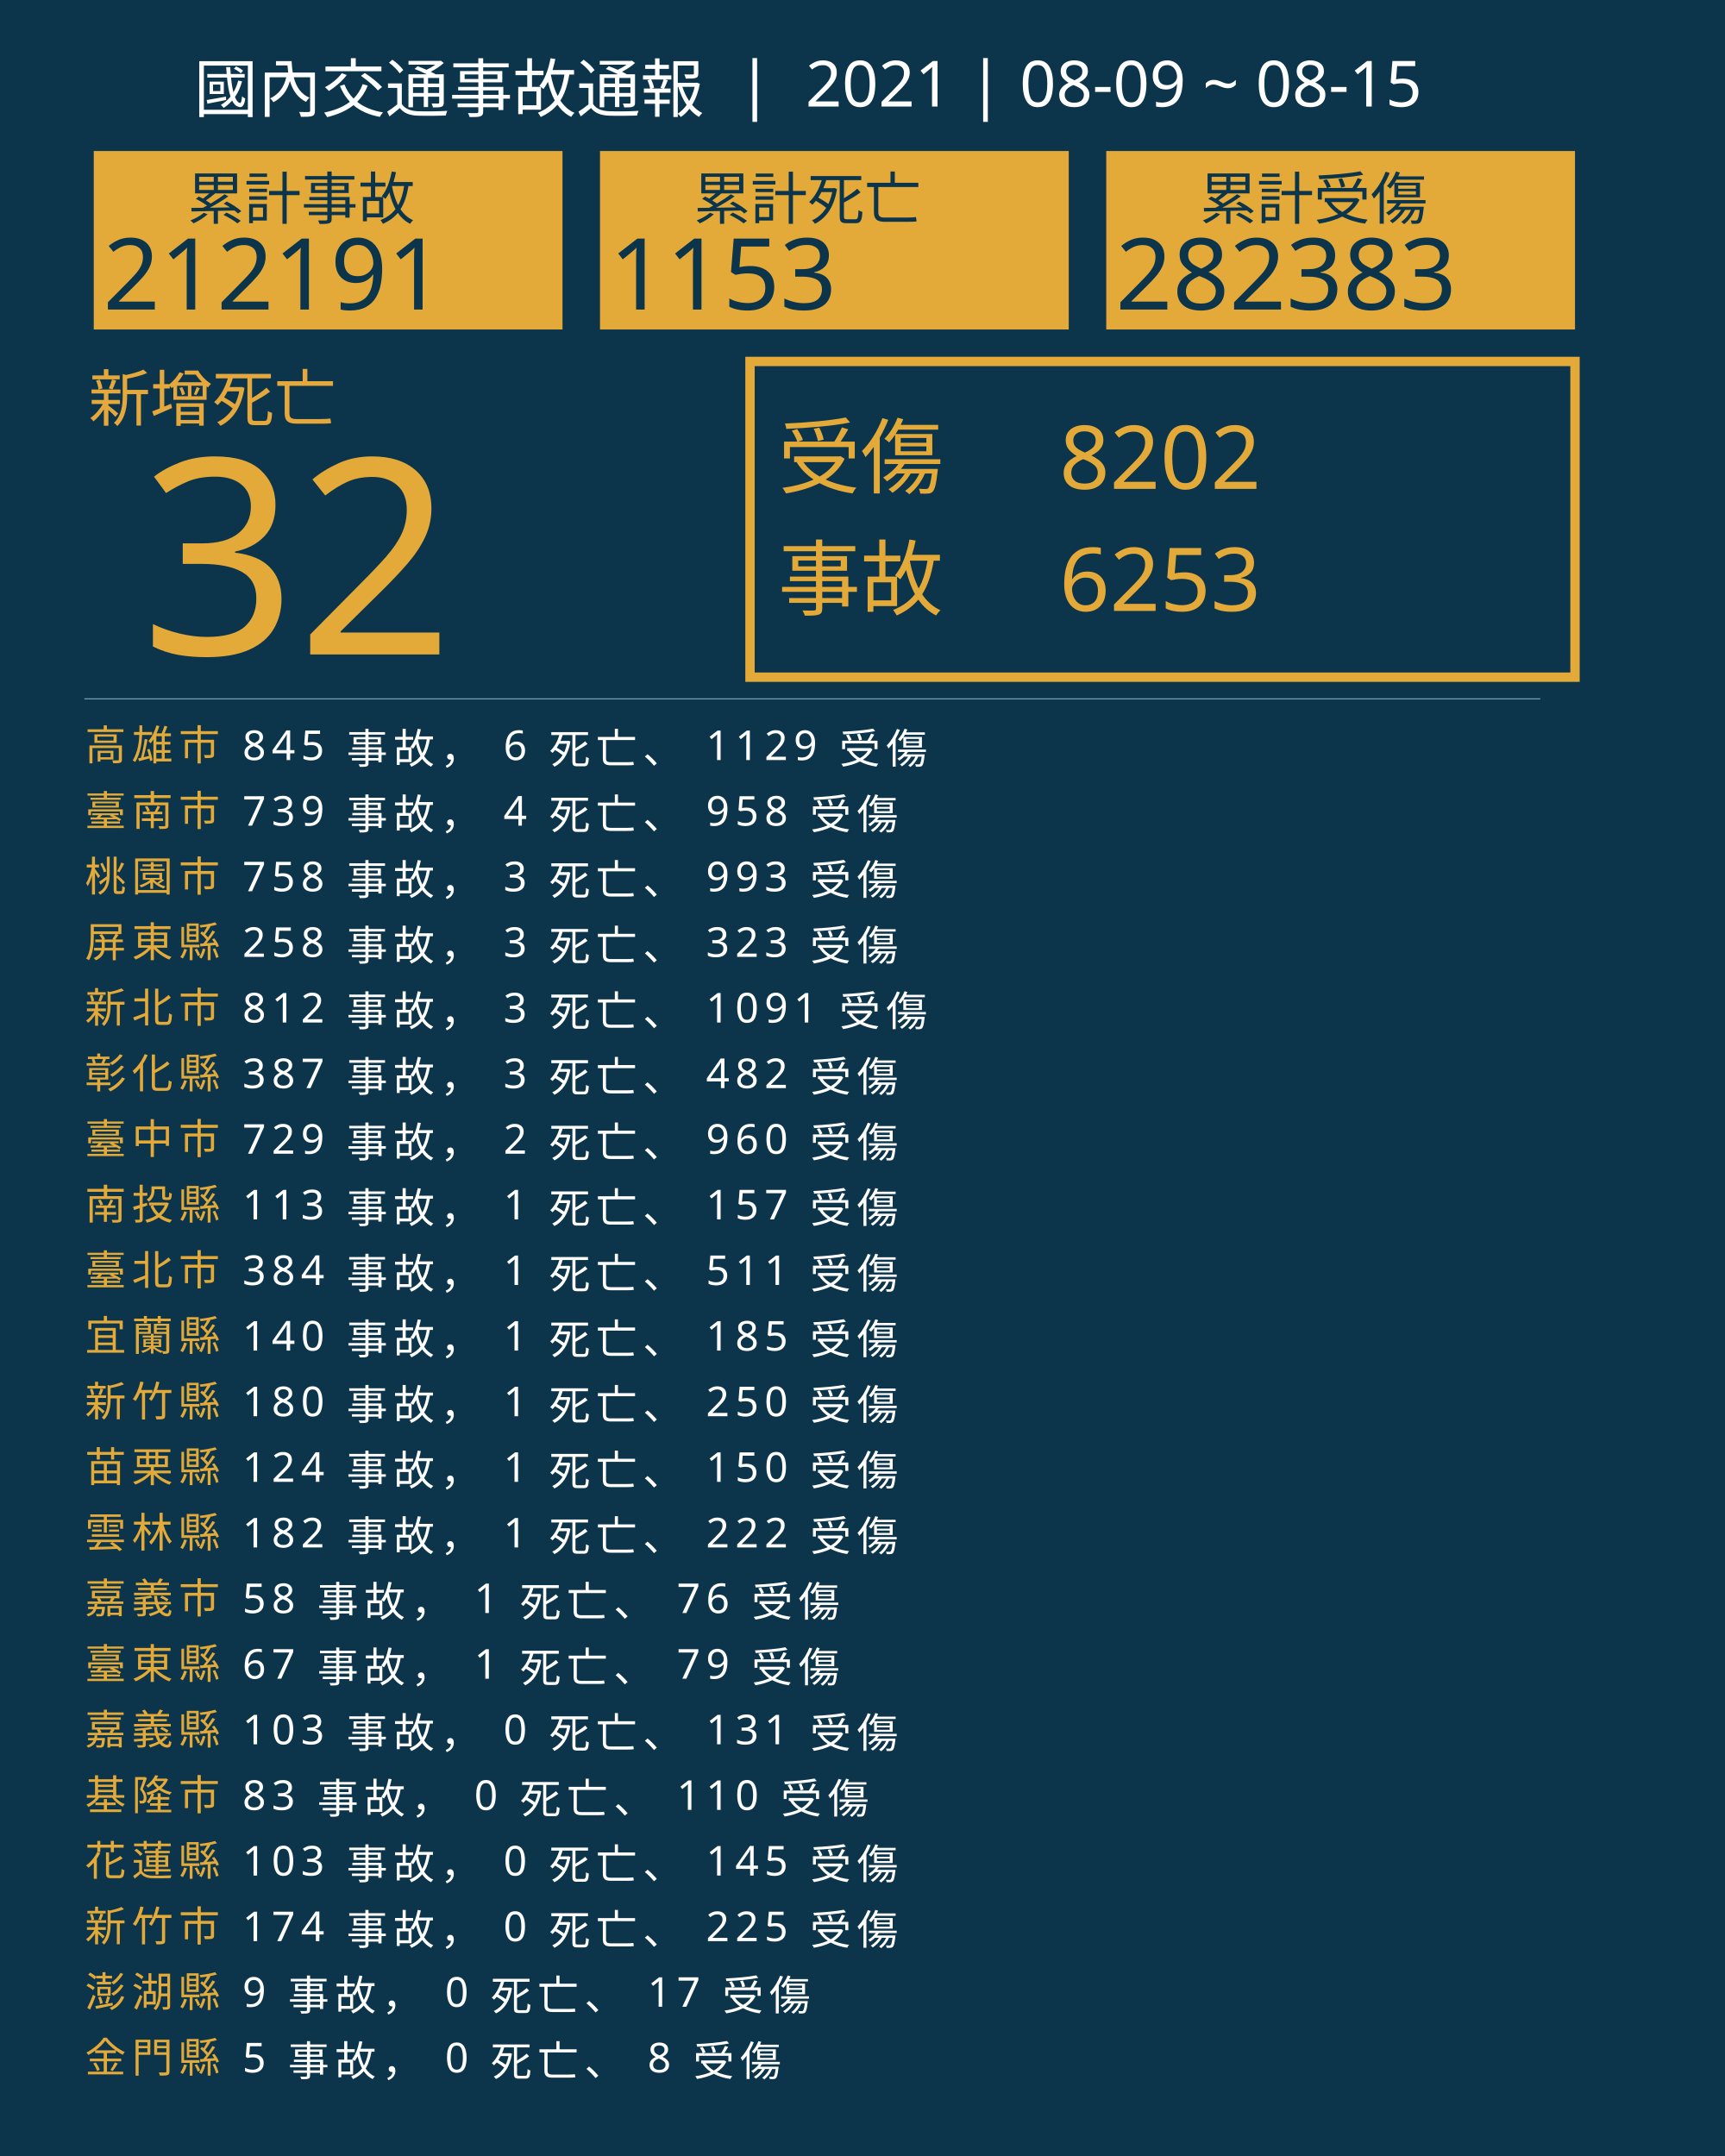
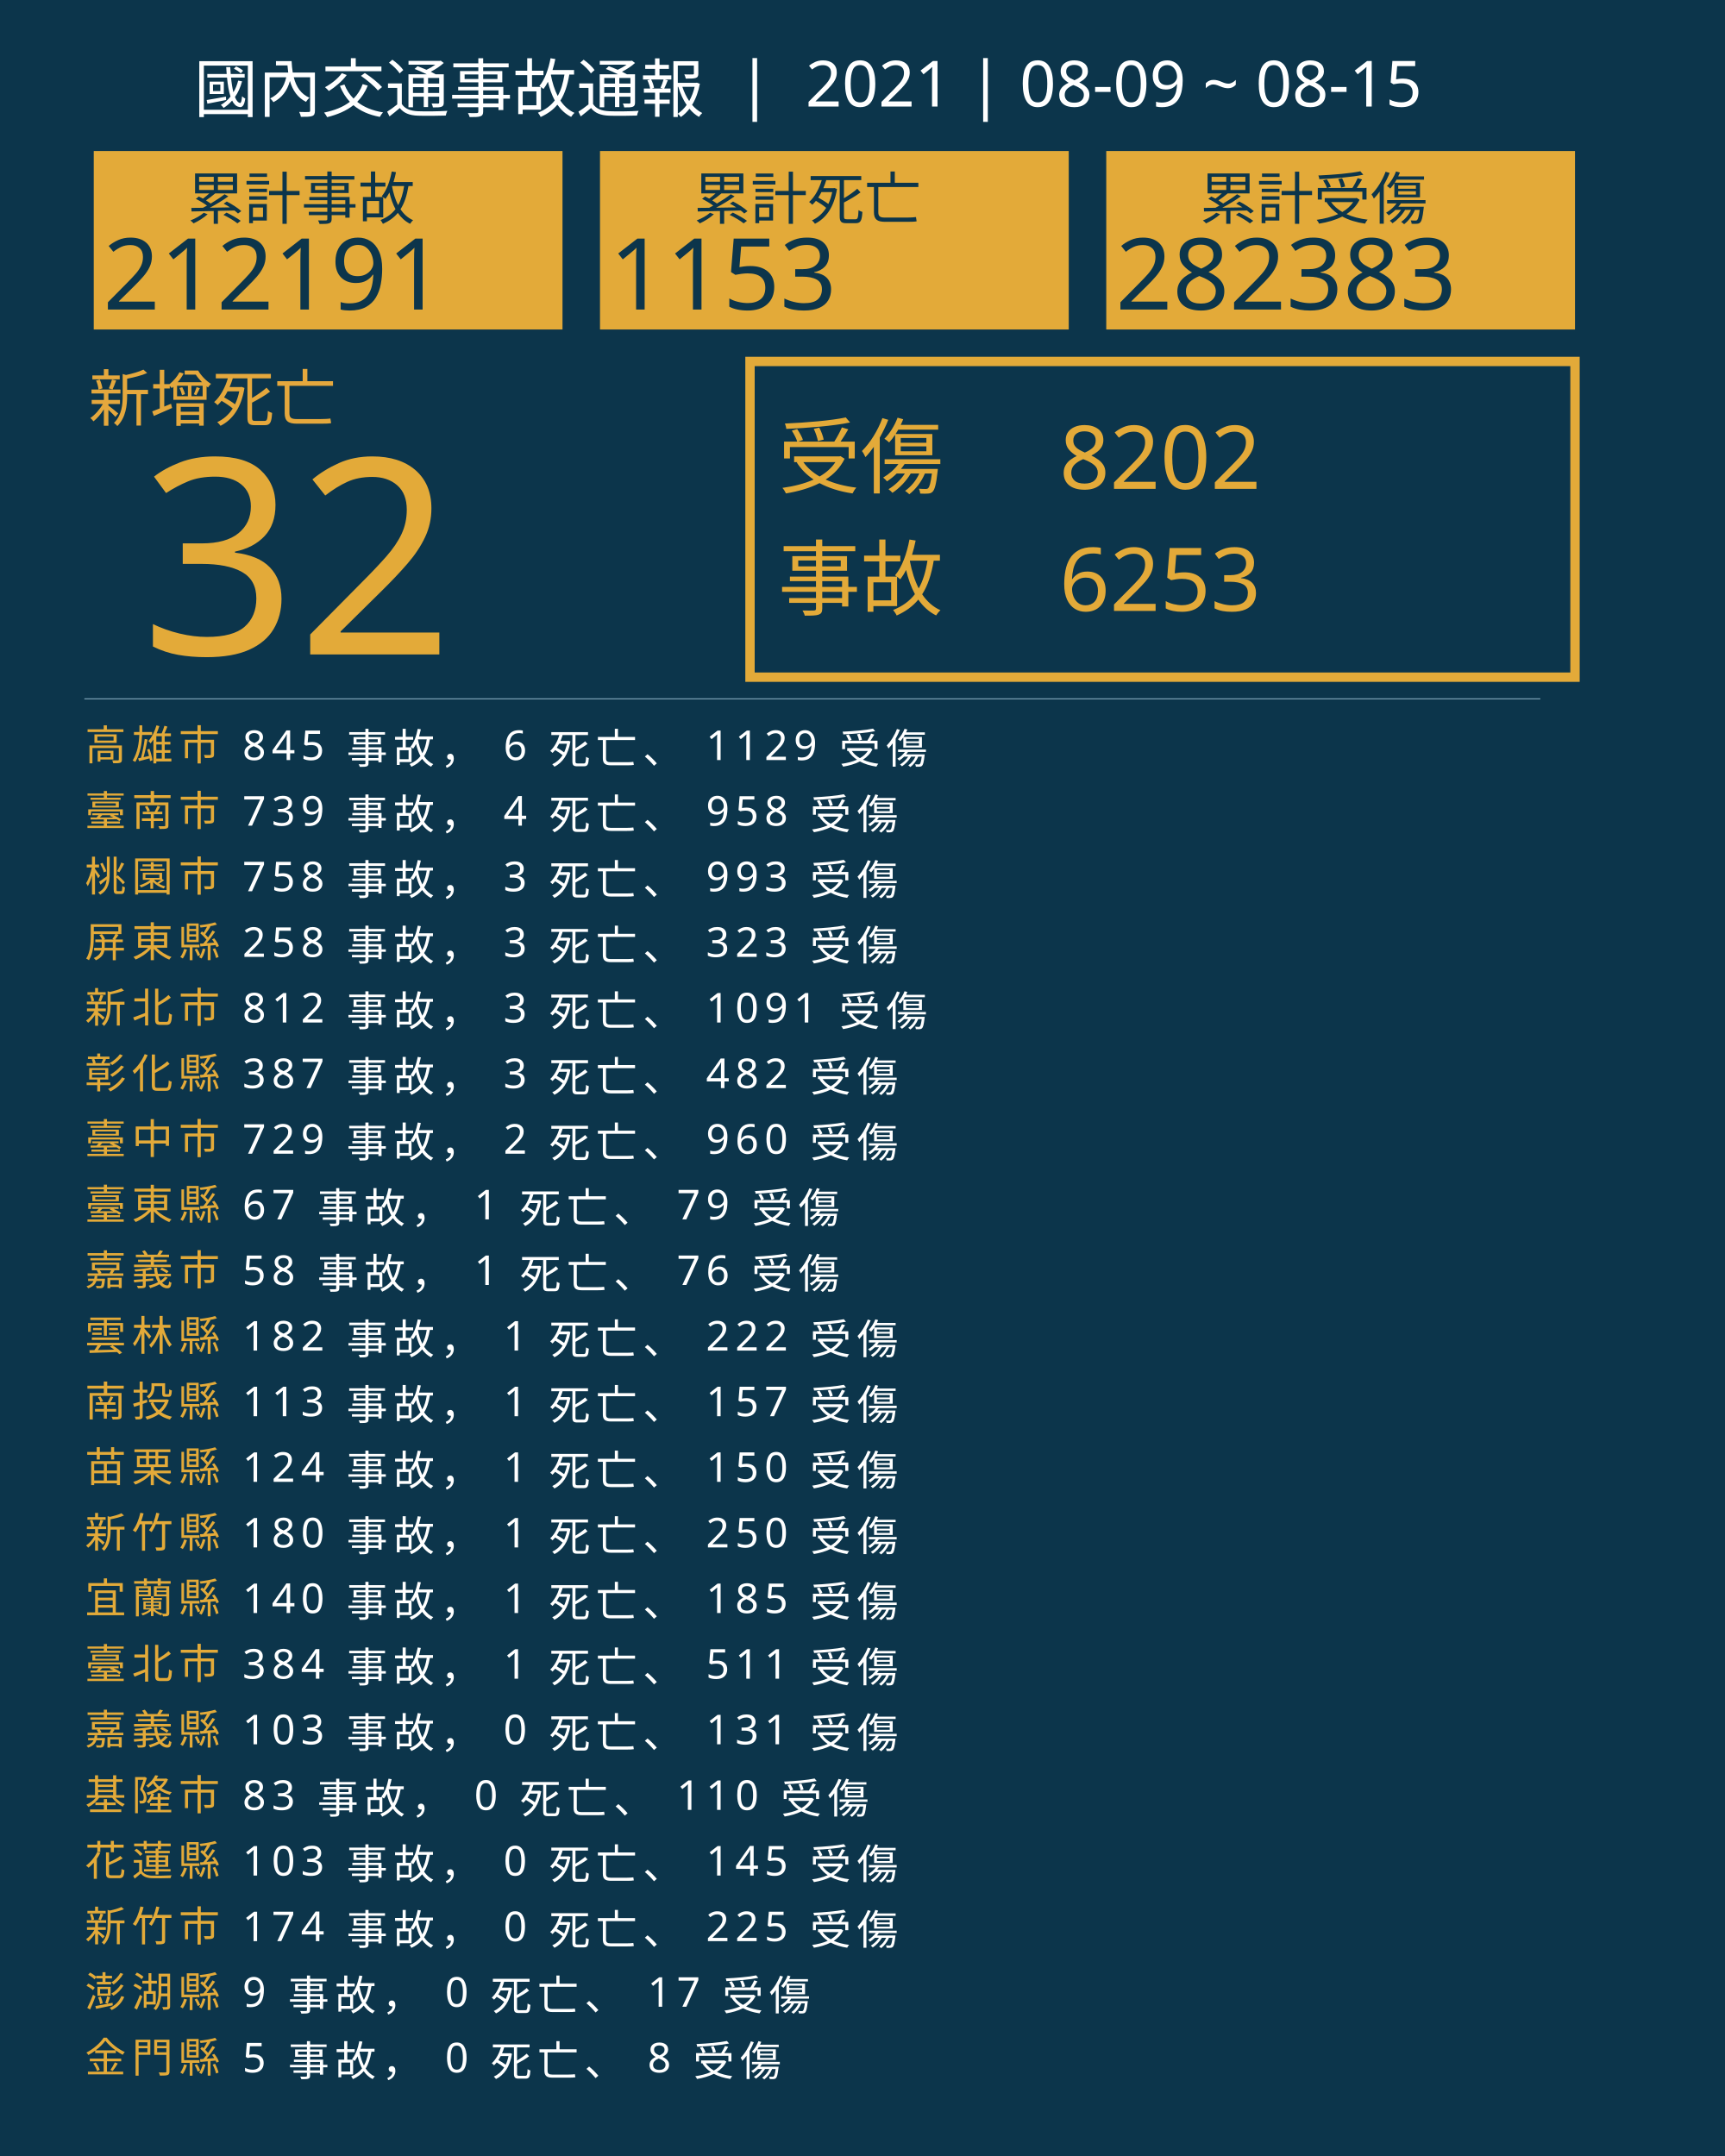
<svg xmlns="http://www.w3.org/2000/svg" version="1.1" id="圖層_1" x="0px" y="0px" viewBox="0 0 1840 2300" style="enable-background:new 0 0 1840 2300;" xml:space="preserve">
  <style type="text/css">
	.st0{fill:#0C354B;}
	.st1{fill:#E5A83D;}
	.st2{font-family:'NotoSansCJKtc-Bold-B5pc-H';}
	.st3{font-size:66px;}
	.st4{fill:#E3AA39;}
	.st5{font-family:'Arial-BoldMT';}
	.st6{font-size:291.776px;}
	.st7{fill:none;stroke:#E3AA39;stroke-miterlimit:10;stroke-width:10;}
	.st8{font-family:'NotoSansCJKtc-Light-B5pc-H';}
	.st9{font-size:88px;}
	.st10{font-family:'NotoSansCJKtc-Medium-B5pc-H';}
	.st11{font-size:94px;}
	.st12{fill:none;stroke:#8AAFC1;stroke-miterlimit:10;}
	.st13{font-size:60.649px;}
	.st14{font-size:106px;}
	.st15{fill:none;}
	.st16{font-size:44px;}
	.st17{letter-spacing:6;}
	.st18{fill:#FFFFFF;}
	.st19{letter-spacing:1;}
	.st20{font-size:68px;}
</style>
  <rect class="st0" width="1840" height="2300" />
  <text transform="matrix(1 0 0 1 94.5001 449.017)" class="st1 st2 st3">新增死亡</text>
  <g>
    <text transform="matrix(1 0 0 1 150 698.1412)" class="st4 st5 st6">32</text>
  </g>
  <g>
    <rect x="800" y="385.6" class="st7" width="880" height="336.8" />
    <g>
      <text transform="matrix(1 0 0 1 830 519.593)" class="st4 st8 st9">受傷</text>
      <text transform="matrix(1 0 0 1 1130 521.5084)" class="st4 st10 st11">8202</text>
      <text transform="matrix(1 0 0 1 1130 651.7274)" class="st4 st10 st11">6253</text>
      <text transform="matrix(1 0 0 1 830 649.4965)" class="st4 st8 st9">事故</text>
    </g>
  </g>
  <line class="st12" x1="90" y1="745.5" x2="1643" y2="745.5" />
  <g>
    <g>
      <rect x="100" y="161.1" class="st4" width="500" height="190.4" />
      <g>
        <text transform="matrix(1 0 0 1 200 233.9079)" class="st0 st10 st13">累計事故</text>
        <g>
          <text transform="matrix(1 0 0 1 110 330.2121)" class="st0 st5 st14">212191</text>
        </g>
      </g>
    </g>
    <g>
      <rect x="640" y="161.1" class="st4" width="500" height="190.4" />
      <g>
        <text transform="matrix(1 0 0 1 740 233.908)" class="st0 st10 st13">累計死亡</text>
        <g>
          <text transform="matrix(1 0 0 1 650 330.2122)" class="st0 st5 st14">1153</text>
        </g>
      </g>
    </g>
    <g>
      <rect x="1180" y="161.1" class="st4" width="500" height="190.4" />
      <g>
        <text transform="matrix(1 0 0 1 1280 233.908)" class="st0 st10 st13">累計受傷</text>
        <g>
          <text transform="matrix(1 0 0 1 1190 330.2122)" class="st0 st5 st14">282383</text>
        </g>
      </g>
    </g>
  </g>
  <rect x="90.6" y="772.1" class="st15" width="1141.8" height="314.8" />
  <text transform="matrix(1 0 0 1 90.5591 810.7965)">
    <tspan x="0" y="0" class="st4 st10 st16 st17">高雄市</tspan>
    <tspan x="150.6" y="0" class="st18 st10 st16 st17"> 845 事故， 6 死亡、 1129 受傷</tspan>
    <tspan x="0" y="70" class="st4 st10 st16 st17">臺南市</tspan>
    <tspan x="150.6" y="70" class="st18 st10 st16 st17"> 739 事故， 4 死亡、 958 受傷</tspan>
    <tspan x="0" y="140" class="st4 st10 st16 st17">桃園市</tspan>
    <tspan x="150.6" y="140" class="st18 st10 st16 st17"> 758 事故， 3 死亡、 993 受傷</tspan>
    <tspan x="0" y="210" class="st4 st10 st16 st17">屏東縣</tspan>
    <tspan x="150.6" y="210" class="st18 st10 st16 st17"> 258 事故， 3 死亡、 323 受傷</tspan>
    <tspan x="0" y="280" class="st4 st10 st16 st17">新北市</tspan>
    <tspan x="150.6" y="280" class="st18 st10 st16 st17"> 812 事故， 3 死亡、 1091 受傷</tspan>
    <tspan x="0" y="350" class="st4 st10 st16 st17">彰化縣</tspan>
    <tspan x="150.6" y="350" class="st18 st10 st16 st17"> 387 事故， 3 死亡、 482 受傷</tspan>
    <tspan x="0" y="420" class="st4 st10 st16 st17">臺中市</tspan>
    <tspan x="150.6" y="420" class="st18 st10 st16 st17"> 729 事故， 2 死亡、 960 受傷</tspan>
-     <tspan x="0" y="490" class="st4 st10 st16 st17">南投縣</tspan>
-     <tspan x="150.6" y="490" class="st18 st10 st16 st17"> 113 事故， 1 死亡、 157 受傷</tspan>
-     <tspan x="0" y="560" class="st4 st10 st16 st17">臺北市</tspan>
-     <tspan x="150.6" y="560" class="st18 st10 st16 st17"> 384 事故， 1 死亡、 511 受傷</tspan>
-     <tspan x="0" y="630" class="st4 st10 st16 st17">宜蘭縣</tspan>
-     <tspan x="150.6" y="630" class="st18 st10 st16 st17"> 140 事故， 1 死亡、 185 受傷</tspan>
-     <tspan x="0" y="700" class="st4 st10 st16 st17">新竹縣</tspan>
-     <tspan x="150.6" y="700" class="st18 st10 st16 st17"> 180 事故， 1 死亡、 250 受傷</tspan>
+     <tspan x="0" y="490" class="st4 st10 st16 st17">臺東縣</tspan>
+     <tspan x="150.6" y="490" class="st18 st10 st16 st17"> 67 事故， 1 死亡、 79 受傷</tspan>
+     <tspan x="0" y="560" class="st4 st10 st16 st17">嘉義市</tspan>
+     <tspan x="150.6" y="560" class="st18 st10 st16 st17"> 58 事故， 1 死亡、 76 受傷</tspan>
+     <tspan x="0" y="630" class="st4 st10 st16 st17">雲林縣</tspan>
+     <tspan x="150.6" y="630" class="st18 st10 st16 st17"> 182 事故， 1 死亡、 222 受傷</tspan>
+     <tspan x="0" y="700" class="st4 st10 st16 st17">南投縣</tspan>
+     <tspan x="150.6" y="700" class="st18 st10 st16 st17"> 113 事故， 1 死亡、 157 受傷</tspan>
    <tspan x="0" y="770" class="st4 st10 st16 st17">苗栗縣</tspan>
    <tspan x="150.6" y="770" class="st18 st10 st16 st17"> 124 事故， 1 死亡、 150 受傷</tspan>
-     <tspan x="0" y="840" class="st4 st10 st16 st17">雲林縣</tspan>
-     <tspan x="150.6" y="840" class="st18 st10 st16 st17"> 182 事故， 1 死亡、 222 受傷</tspan>
-     <tspan x="0" y="910" class="st4 st10 st16 st17">嘉義市</tspan>
-     <tspan x="150.6" y="910" class="st18 st10 st16 st17"> 58 事故， 1 死亡、 76 受傷</tspan>
-     <tspan x="0" y="980" class="st4 st10 st16 st17">臺東縣</tspan>
-     <tspan x="150.6" y="980" class="st18 st10 st16 st17"> 67 事故， 1 死亡、 79 受傷</tspan>
+     <tspan x="0" y="840" class="st4 st10 st16 st17">新竹縣</tspan>
+     <tspan x="150.6" y="840" class="st18 st10 st16 st17"> 180 事故， 1 死亡、 250 受傷</tspan>
+     <tspan x="0" y="910" class="st4 st10 st16 st17">宜蘭縣</tspan>
+     <tspan x="150.6" y="910" class="st18 st10 st16 st17"> 140 事故， 1 死亡、 185 受傷</tspan>
+     <tspan x="0" y="980" class="st4 st10 st16 st17">臺北市</tspan>
+     <tspan x="150.6" y="980" class="st18 st10 st16 st17"> 384 事故， 1 死亡、 511 受傷</tspan>
    <tspan x="0" y="1050" class="st4 st10 st16 st17">嘉義縣</tspan>
    <tspan x="150.6" y="1050" class="st18 st10 st16 st17"> 103 事故， 0 死亡、 131 受傷</tspan>
    <tspan x="0" y="1120" class="st4 st10 st16 st17">基隆市</tspan>
    <tspan x="150.6" y="1120" class="st18 st10 st16 st17"> 83 事故， 0 死亡、 110 受傷</tspan>
    <tspan x="0" y="1190" class="st4 st10 st16 st17">花蓮縣</tspan>
    <tspan x="150.6" y="1190" class="st18 st10 st16 st17"> 103 事故， 0 死亡、 145 受傷</tspan>
    <tspan x="0" y="1260" class="st4 st10 st16 st17">新竹市</tspan>
    <tspan x="150.6" y="1260" class="st18 st10 st16 st17"> 174 事故， 0 死亡、 225 受傷</tspan>
    <tspan x="0" y="1330" class="st4 st10 st16 st17">澎湖縣</tspan>
    <tspan x="150.6" y="1330" class="st18 st10 st16 st17"> 9 事故， 0 死亡、 17 受傷</tspan>
    <tspan x="0" y="1400" class="st4 st10 st16 st17">金門縣</tspan>
    <tspan x="150.6" y="1400" class="st18 st10 st16 st17"> 5 事故， 0 死亡、 8 受傷</tspan>
  </text>
  <text transform="matrix(1 0 0 1 207 119.2712)" class="st18 st8 st20">國內交通事故通報  |  2021 | 08-09 ~ 08-15</text>
</svg>
